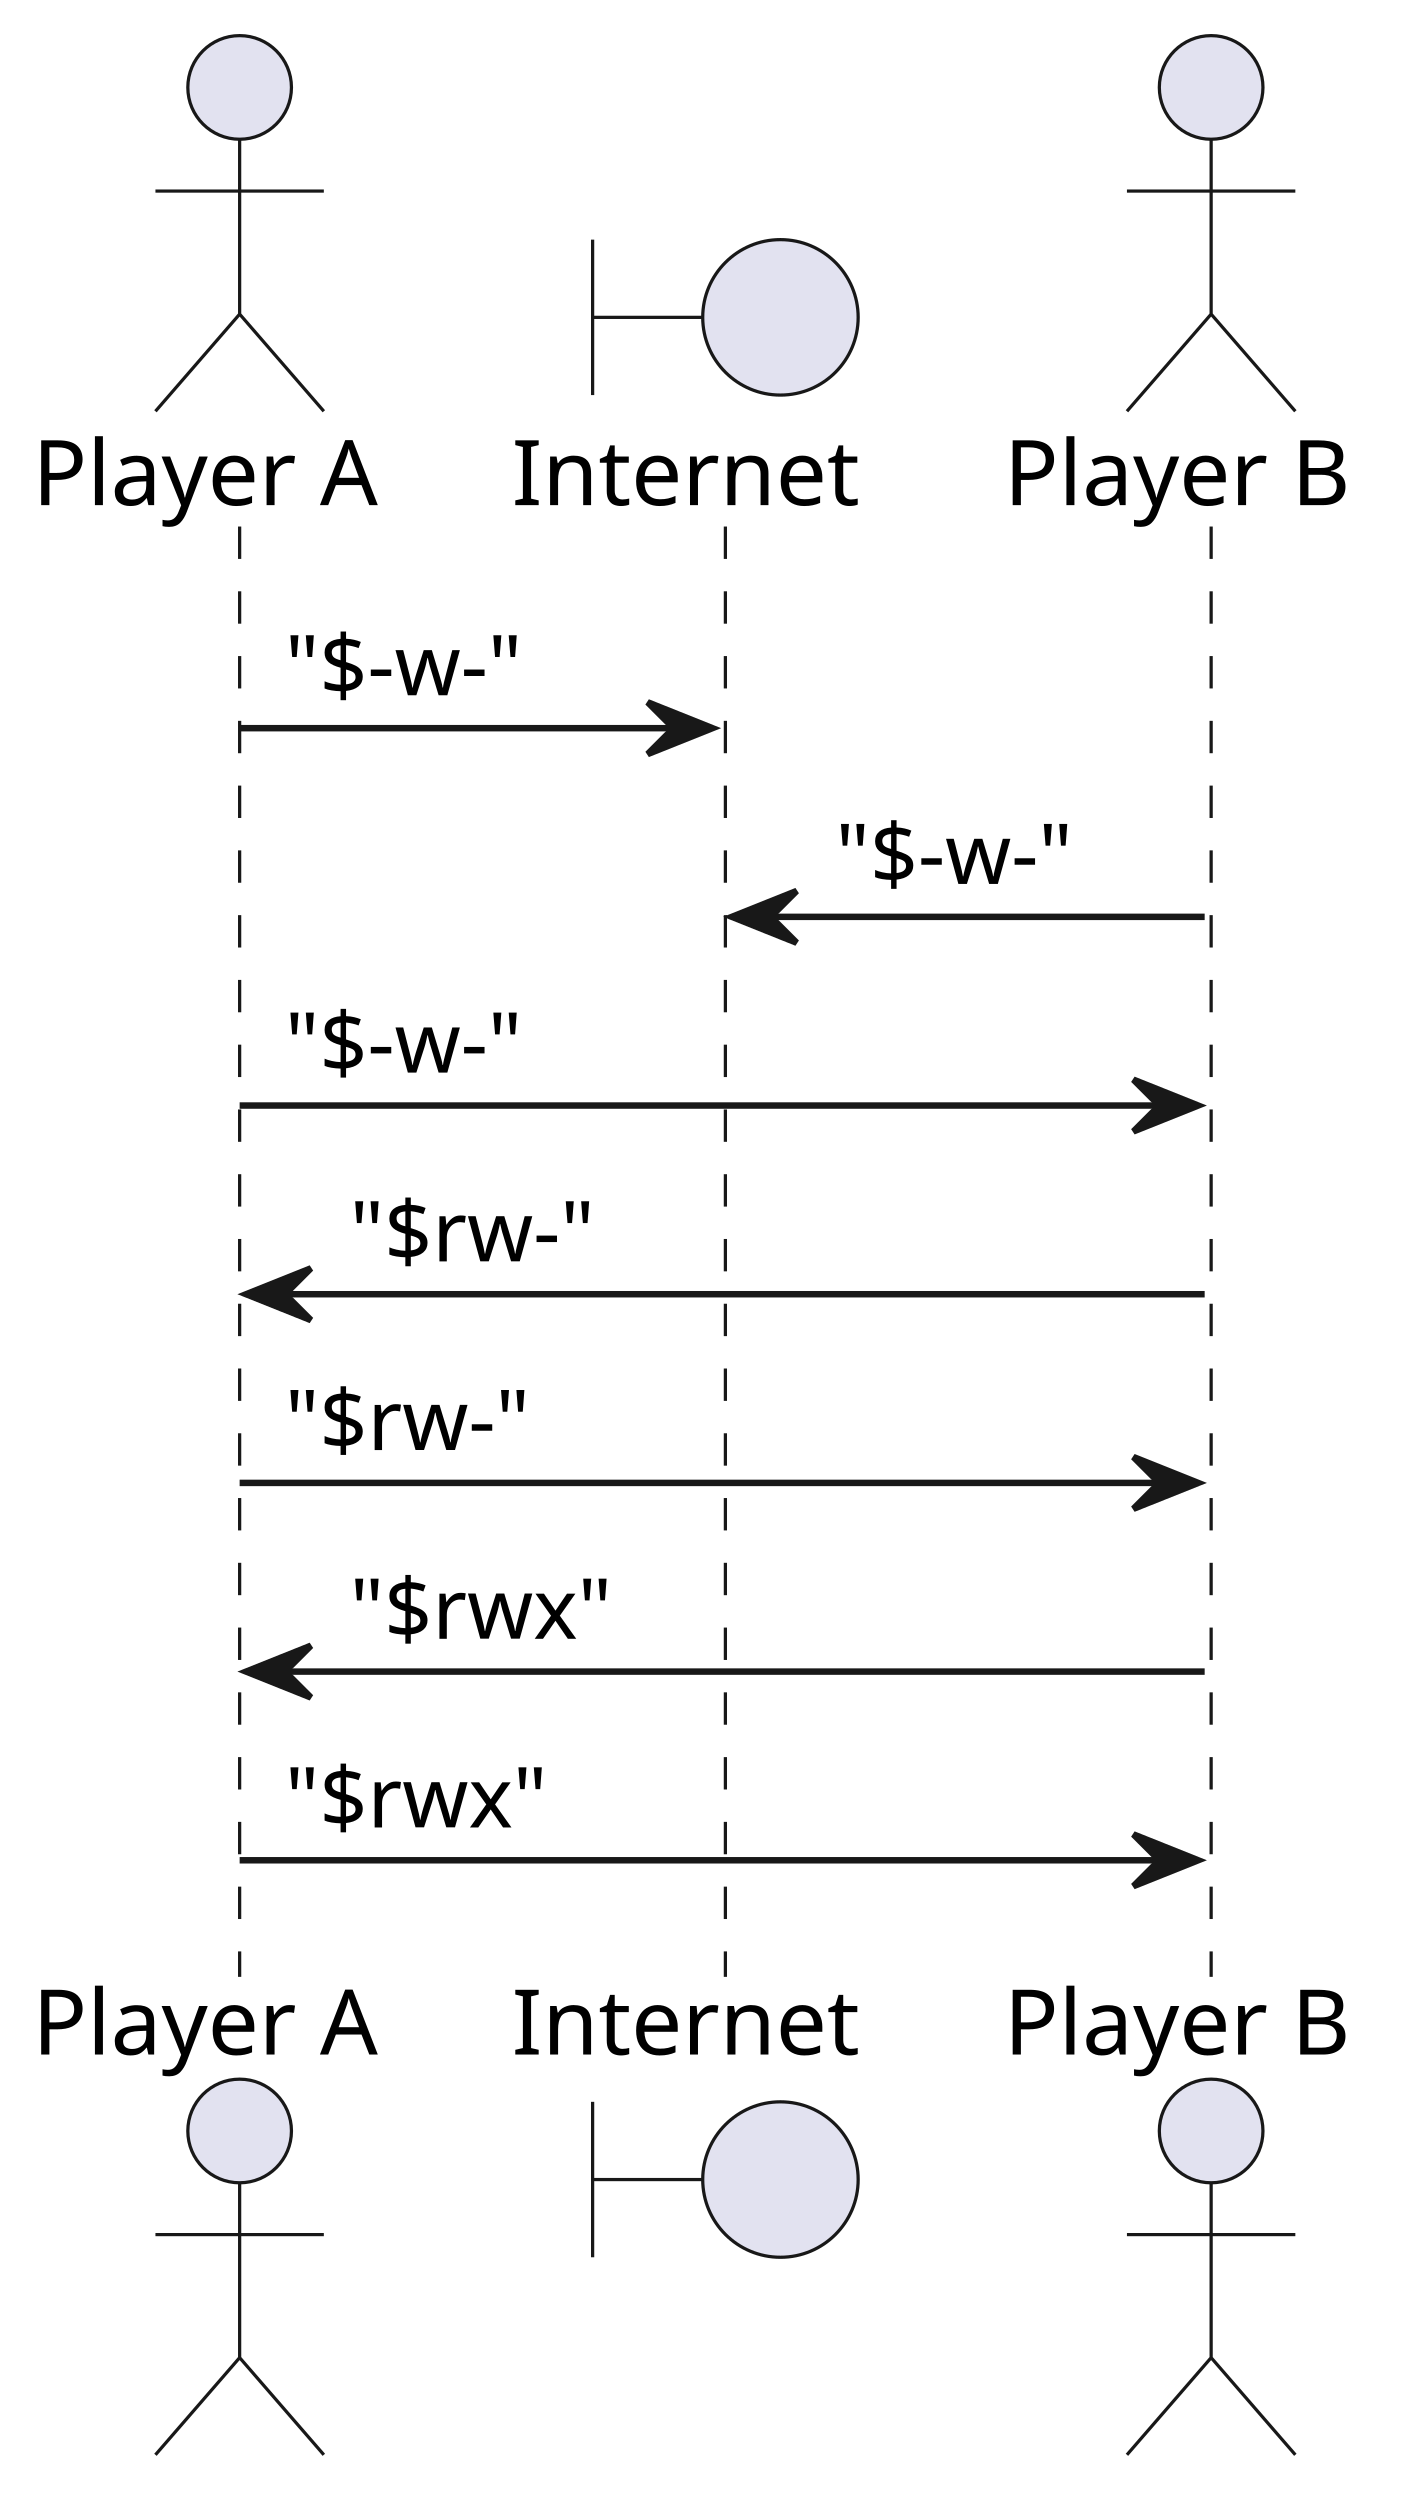
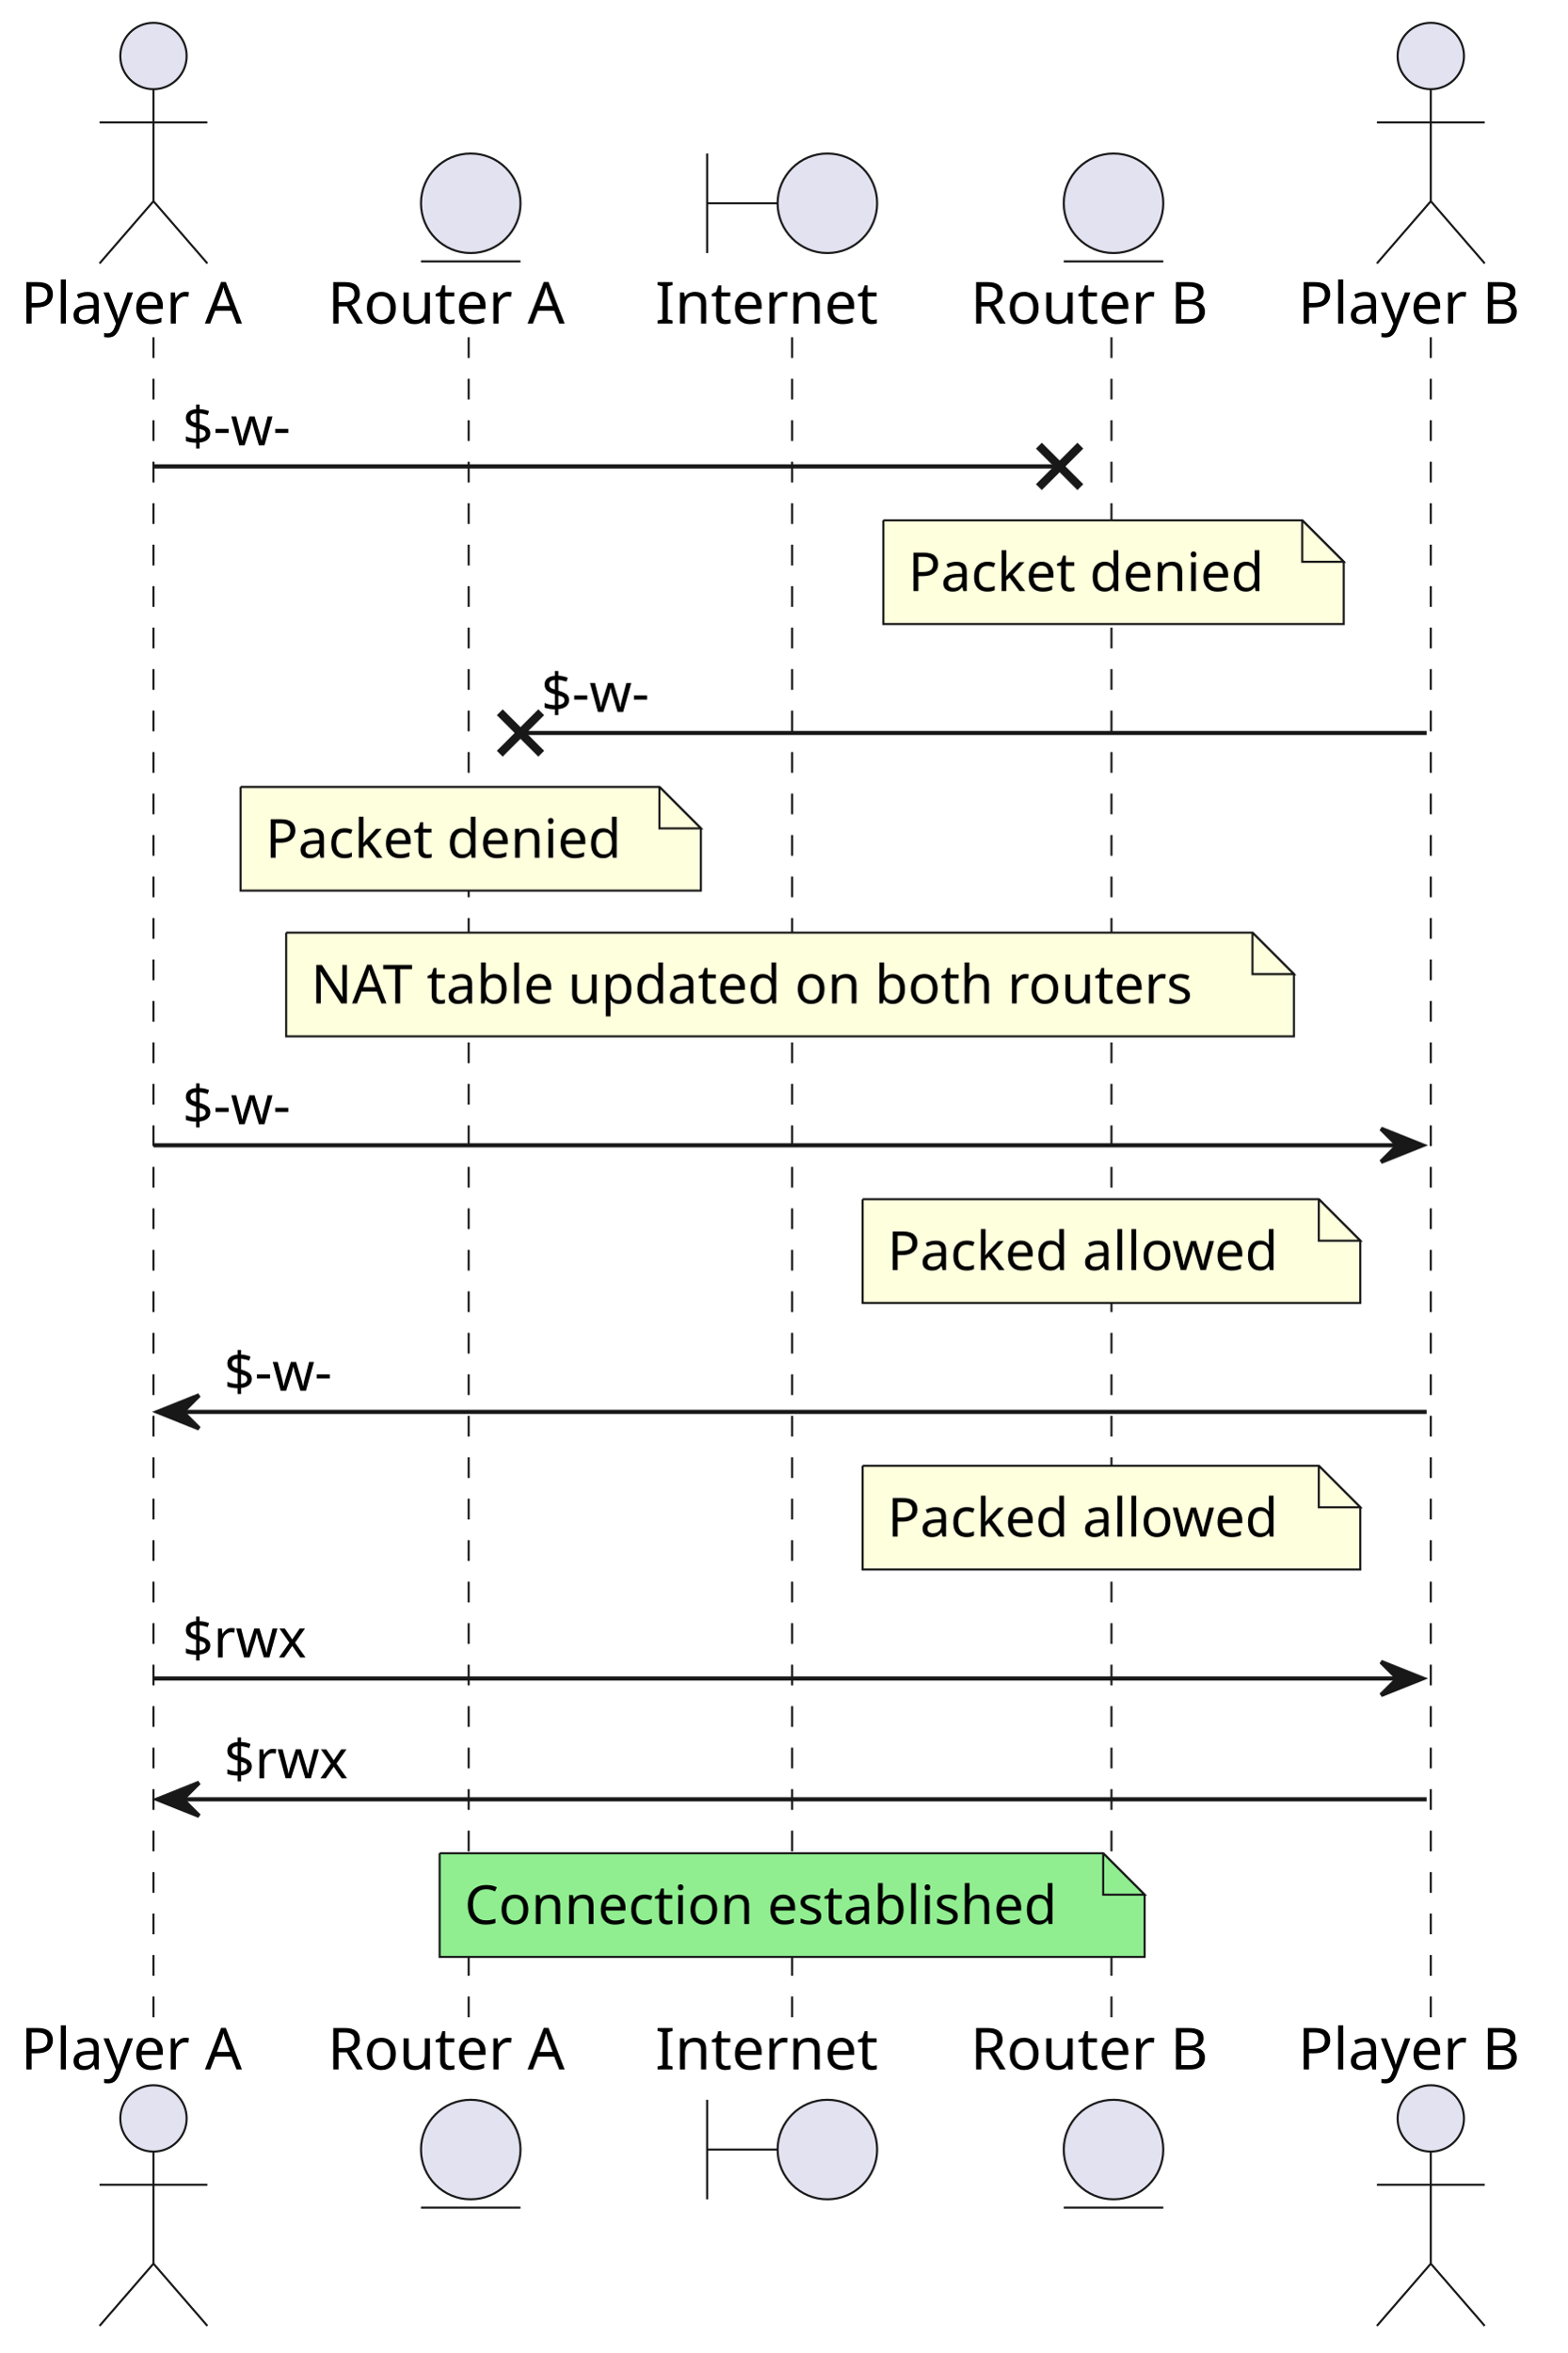
- <svg xmlns="http://www.w3.org/2000/svg" contentStyleType="text/css" height="386px" preserveAspectRatio="none" style="width:220px;height:386px;background:#FFFFFF;" version="1.1" viewBox="0 0 220 386" width="220px" zoomAndPan="magnify">
+ <svg xmlns="http://www.w3.org/2000/svg" contentStyleType="text/css" height="567px" preserveAspectRatio="none" style="width:378px;height:567px;background:#FFFFFF;" version="1.1" viewBox="0 0 378 567" width="378px" zoomAndPan="magnify">
  <defs />
  <g>
-     <line style="stroke:#181818;stroke-width:0.5;stroke-dasharray:5.0,5.0;" x1="37" x2="37" y1="81.297" y2="305.227" />
-     <line style="stroke:#181818;stroke-width:0.5;stroke-dasharray:5.0,5.0;" x1="112" x2="112" y1="81.297" y2="305.227" />
-     <line style="stroke:#181818;stroke-width:0.5;stroke-dasharray:5.0,5.0;" x1="187" x2="187" y1="81.297" y2="305.227" />
+     <line style="stroke:#181818;stroke-width:0.5;stroke-dasharray:5.0,5.0;" x1="37" x2="37" y1="81.297" y2="486.891" />
+     <line style="stroke:#181818;stroke-width:0.5;stroke-dasharray:5.0,5.0;" x1="113" x2="113" y1="81.297" y2="486.891" />
+     <line style="stroke:#181818;stroke-width:0.5;stroke-dasharray:5.0,5.0;" x1="191" x2="191" y1="81.297" y2="486.891" />
+     <line style="stroke:#181818;stroke-width:0.5;stroke-dasharray:5.0,5.0;" x1="268" x2="268" y1="81.297" y2="486.891" />
+     <line style="stroke:#181818;stroke-width:0.5;stroke-dasharray:5.0,5.0;" x1="345" x2="345" y1="81.297" y2="486.891" />
    <text fill="#000000" font-family="sans-serif" font-size="14" lengthAdjust="spacing" textLength="58" x="5" y="77.995">Player A</text>
    <ellipse cx="37" cy="13.5" fill="#E2E2F0" rx="8" ry="8" style="stroke:#181818;stroke-width:0.5;" />
    <path d="M37,21.5 L37,48.5 M24,29.5 L50,29.5 M37,48.5 L24,63.5 M37,48.5 L50,63.5 " fill="none" style="stroke:#181818;stroke-width:0.5;" />
-     <text fill="#000000" font-family="sans-serif" font-size="14" lengthAdjust="spacing" textLength="58" x="5" y="317.222">Player A</text>
-     <ellipse cx="37" cy="329.023" fill="#E2E2F0" rx="8" ry="8" style="stroke:#181818;stroke-width:0.5;" />
-     <path d="M37,337.023 L37,364.023 M24,345.023 L50,345.023 M37,364.023 L24,379.023 M37,364.023 L50,379.023 " fill="none" style="stroke:#181818;stroke-width:0.5;" />
-     <text fill="#000000" font-family="sans-serif" font-size="14" lengthAdjust="spacing" textLength="60" x="79" y="77.995">Internet</text>
-     <path d="M91.5,37 L91.5,61 M91.5,49 L108.5,49 " fill="none" style="stroke:#181818;stroke-width:0.5;" />
-     <ellipse cx="120.5" cy="49" fill="#E2E2F0" rx="12" ry="12" style="stroke:#181818;stroke-width:0.5;" />
-     <text fill="#000000" font-family="sans-serif" font-size="14" lengthAdjust="spacing" textLength="60" x="79" y="317.222">Internet</text>
-     <path d="M91.5,324.523 L91.5,348.523 M91.5,336.523 L108.5,336.523 " fill="none" style="stroke:#181818;stroke-width:0.5;" />
-     <ellipse cx="120.5" cy="336.523" fill="#E2E2F0" rx="12" ry="12" style="stroke:#181818;stroke-width:0.5;" />
-     <text fill="#000000" font-family="sans-serif" font-size="14" lengthAdjust="spacing" textLength="58" x="155" y="77.995">Player B</text>
-     <ellipse cx="187" cy="13.5" fill="#E2E2F0" rx="8" ry="8" style="stroke:#181818;stroke-width:0.5;" />
-     <path d="M187,21.5 L187,48.5 M174,29.5 L200,29.5 M187,48.5 L174,63.5 M187,48.5 L200,63.5 " fill="none" style="stroke:#181818;stroke-width:0.5;" />
-     <text fill="#000000" font-family="sans-serif" font-size="14" lengthAdjust="spacing" textLength="58" x="155" y="317.222">Player B</text>
-     <ellipse cx="187" cy="329.023" fill="#E2E2F0" rx="8" ry="8" style="stroke:#181818;stroke-width:0.5;" />
-     <path d="M187,337.023 L187,364.023 M174,345.023 L200,345.023 M187,364.023 L174,379.023 M187,364.023 L200,379.023 " fill="none" style="stroke:#181818;stroke-width:0.5;" />
-     <polygon fill="#181818" points="100,108.43,110,112.43,100,116.43,104,112.43" style="stroke:#181818;stroke-width:1.0;" />
-     <line style="stroke:#181818;stroke-width:1.0;" x1="37" x2="106" y1="112.43" y2="112.43" />
-     <text fill="#000000" font-family="sans-serif" font-size="13" lengthAdjust="spacing" textLength="39" x="44" y="107.364">"$-w-"</text>
-     <polygon fill="#181818" points="123,137.562,113,141.562,123,145.562,119,141.562" style="stroke:#181818;stroke-width:1.0;" />
-     <line style="stroke:#181818;stroke-width:1.0;" x1="117" x2="186" y1="141.562" y2="141.562" />
-     <text fill="#000000" font-family="sans-serif" font-size="13" lengthAdjust="spacing" textLength="39" x="129" y="136.497">"$-w-"</text>
-     <polygon fill="#181818" points="175,166.695,185,170.695,175,174.695,179,170.695" style="stroke:#181818;stroke-width:1.0;" />
-     <line style="stroke:#181818;stroke-width:1.0;" x1="37" x2="181" y1="170.695" y2="170.695" />
-     <text fill="#000000" font-family="sans-serif" font-size="13" lengthAdjust="spacing" textLength="39" x="44" y="165.629">"$-w-"</text>
-     <polygon fill="#181818" points="48,195.828,38,199.828,48,203.828,44,199.828" style="stroke:#181818;stroke-width:1.0;" />
-     <line style="stroke:#181818;stroke-width:1.0;" x1="42" x2="186" y1="199.828" y2="199.828" />
-     <text fill="#000000" font-family="sans-serif" font-size="13" lengthAdjust="spacing" textLength="39" x="54" y="194.762">"$rw-"</text>
-     <polygon fill="#181818" points="175,224.961,185,228.961,175,232.961,179,228.961" style="stroke:#181818;stroke-width:1.0;" />
-     <line style="stroke:#181818;stroke-width:1.0;" x1="37" x2="181" y1="228.961" y2="228.961" />
-     <text fill="#000000" font-family="sans-serif" font-size="13" lengthAdjust="spacing" textLength="39" x="44" y="223.895">"$rw-"</text>
-     <polygon fill="#181818" points="48,254.094,38,258.094,48,262.094,44,258.094" style="stroke:#181818;stroke-width:1.0;" />
-     <line style="stroke:#181818;stroke-width:1.0;" x1="42" x2="186" y1="258.094" y2="258.094" />
-     <text fill="#000000" font-family="sans-serif" font-size="13" lengthAdjust="spacing" textLength="42" x="54" y="253.028">"$rwx"</text>
-     <polygon fill="#181818" points="175,283.227,185,287.227,175,291.227,179,287.227" style="stroke:#181818;stroke-width:1.0;" />
-     <line style="stroke:#181818;stroke-width:1.0;" x1="37" x2="181" y1="287.227" y2="287.227" />
-     <text fill="#000000" font-family="sans-serif" font-size="13" lengthAdjust="spacing" textLength="42" x="44" y="282.161">"$rwx"</text>
+     <text fill="#000000" font-family="sans-serif" font-size="14" lengthAdjust="spacing" textLength="58" x="5" y="498.886">Player A</text>
+     <ellipse cx="37" cy="510.688" fill="#E2E2F0" rx="8" ry="8" style="stroke:#181818;stroke-width:0.5;" />
+     <path d="M37,518.688 L37,545.688 M24,526.688 L50,526.688 M37,545.688 L24,560.688 M37,545.688 L50,560.688 " fill="none" style="stroke:#181818;stroke-width:0.5;" />
+     <text fill="#000000" font-family="sans-serif" font-size="14" lengthAdjust="spacing" textLength="63" x="79" y="77.995">Router A</text>
+     <ellipse cx="113.5" cy="49" fill="#E2E2F0" rx="12" ry="12" style="stroke:#181818;stroke-width:0.5;" />
+     <line style="stroke:#181818;stroke-width:0.5;" x1="101.5" x2="125.5" y1="63" y2="63" />
+     <text fill="#000000" font-family="sans-serif" font-size="14" lengthAdjust="spacing" textLength="63" x="79" y="498.886">Router A</text>
+     <ellipse cx="113.5" cy="518.188" fill="#E2E2F0" rx="12" ry="12" style="stroke:#181818;stroke-width:0.5;" />
+     <line style="stroke:#181818;stroke-width:0.5;" x1="101.5" x2="125.5" y1="532.188" y2="532.188" />
+     <text fill="#000000" font-family="sans-serif" font-size="14" lengthAdjust="spacing" textLength="60" x="158" y="77.995">Internet</text>
+     <path d="M170.5,37 L170.5,61 M170.5,49 L187.5,49 " fill="none" style="stroke:#181818;stroke-width:0.5;" />
+     <ellipse cx="199.5" cy="49" fill="#E2E2F0" rx="12" ry="12" style="stroke:#181818;stroke-width:0.5;" />
+     <text fill="#000000" font-family="sans-serif" font-size="14" lengthAdjust="spacing" textLength="60" x="158" y="498.886">Internet</text>
+     <path d="M170.5,506.188 L170.5,530.188 M170.5,518.188 L187.5,518.188 " fill="none" style="stroke:#181818;stroke-width:0.5;" />
+     <ellipse cx="199.5" cy="518.188" fill="#E2E2F0" rx="12" ry="12" style="stroke:#181818;stroke-width:0.5;" />
+     <text fill="#000000" font-family="sans-serif" font-size="14" lengthAdjust="spacing" textLength="63" x="234" y="77.995">Router B</text>
+     <ellipse cx="268.5" cy="49" fill="#E2E2F0" rx="12" ry="12" style="stroke:#181818;stroke-width:0.5;" />
+     <line style="stroke:#181818;stroke-width:0.5;" x1="256.5" x2="280.5" y1="63" y2="63" />
+     <text fill="#000000" font-family="sans-serif" font-size="14" lengthAdjust="spacing" textLength="63" x="234" y="498.886">Router B</text>
+     <ellipse cx="268.5" cy="518.188" fill="#E2E2F0" rx="12" ry="12" style="stroke:#181818;stroke-width:0.5;" />
+     <line style="stroke:#181818;stroke-width:0.5;" x1="256.5" x2="280.5" y1="532.188" y2="532.188" />
+     <text fill="#000000" font-family="sans-serif" font-size="14" lengthAdjust="spacing" textLength="58" x="313" y="77.995">Player B</text>
+     <ellipse cx="345" cy="13.5" fill="#E2E2F0" rx="8" ry="8" style="stroke:#181818;stroke-width:0.5;" />
+     <path d="M345,21.5 L345,48.5 M332,29.5 L358,29.5 M345,48.5 L332,63.5 M345,48.5 L358,63.5 " fill="none" style="stroke:#181818;stroke-width:0.5;" />
+     <text fill="#000000" font-family="sans-serif" font-size="14" lengthAdjust="spacing" textLength="58" x="313" y="498.886">Player B</text>
+     <ellipse cx="345" cy="510.688" fill="#E2E2F0" rx="8" ry="8" style="stroke:#181818;stroke-width:0.5;" />
+     <path d="M345,518.688 L345,545.688 M332,526.688 L358,526.688 M345,545.688 L332,560.688 M345,545.688 L358,560.688 " fill="none" style="stroke:#181818;stroke-width:0.5;" />
+     <line style="stroke:#181818;stroke-width:2.0;" x1="250.5" x2="260.5" y1="107.43" y2="117.43" />
+     <line style="stroke:#181818;stroke-width:2.0;" x1="250.5" x2="260.5" y1="117.43" y2="107.43" />
+     <line style="stroke:#181818;stroke-width:1.0;" x1="37" x2="255.5" y1="112.43" y2="112.43" />
+     <text fill="#000000" font-family="sans-serif" font-size="13" lengthAdjust="spacing" textLength="29" x="44" y="107.364">$-w-</text>
+     <path d="M213,125.43 L213,150.43 L324,150.43 L324,135.43 L314,125.43 L213,125.43 " fill="#FEFFDD" style="stroke:#181818;stroke-width:0.5;" />
+     <path d="M314,125.43 L314,135.43 L324,135.43 L314,125.43 " fill="#FEFFDD" style="stroke:#181818;stroke-width:0.5;" />
+     <text fill="#000000" font-family="sans-serif" font-size="13" lengthAdjust="spacing" textLength="90" x="219" y="142.497">Packet denied</text>
+     <line style="stroke:#181818;stroke-width:2.0;" x1="120.5" x2="130.5" y1="171.695" y2="181.695" />
+     <line style="stroke:#181818;stroke-width:2.0;" x1="120.5" x2="130.5" y1="181.695" y2="171.695" />
+     <line style="stroke:#181818;stroke-width:1.0;" x1="125.5" x2="344" y1="176.695" y2="176.695" />
+     <text fill="#000000" font-family="sans-serif" font-size="13" lengthAdjust="spacing" textLength="29" x="130.5" y="171.629">$-w-</text>
+     <path d="M58,189.695 L58,214.695 L169,214.695 L169,199.695 L159,189.695 L58,189.695 " fill="#FEFFDD" style="stroke:#181818;stroke-width:0.5;" />
+     <path d="M159,189.695 L159,199.695 L169,199.695 L159,189.695 " fill="#FEFFDD" style="stroke:#181818;stroke-width:0.5;" />
+     <text fill="#000000" font-family="sans-serif" font-size="13" lengthAdjust="spacing" textLength="90" x="64" y="206.762">Packet denied</text>
+     <path d="M69,224.828 L69,249.828 L312,249.828 L312,234.828 L302,224.828 L69,224.828 " fill="#FEFFDD" style="stroke:#181818;stroke-width:0.5;" />
+     <path d="M302,224.828 L302,234.828 L312,234.828 L302,224.828 " fill="#FEFFDD" style="stroke:#181818;stroke-width:0.5;" />
+     <text fill="#000000" font-family="sans-serif" font-size="13" lengthAdjust="spacing" textLength="222" x="75" y="241.895">NAT table updated on both routers</text>
+     <polygon fill="#181818" points="333,272.094,343,276.094,333,280.094,337,276.094" style="stroke:#181818;stroke-width:1.0;" />
+     <line style="stroke:#181818;stroke-width:1.0;" x1="37" x2="339" y1="276.094" y2="276.094" />
+     <text fill="#000000" font-family="sans-serif" font-size="13" lengthAdjust="spacing" textLength="29" x="44" y="271.028">$-w-</text>
+     <path d="M208,289.094 L208,314.094 L328,314.094 L328,299.094 L318,289.094 L208,289.094 " fill="#FEFFDD" style="stroke:#181818;stroke-width:0.5;" />
+     <path d="M318,289.094 L318,299.094 L328,299.094 L318,289.094 " fill="#FEFFDD" style="stroke:#181818;stroke-width:0.5;" />
+     <text fill="#000000" font-family="sans-serif" font-size="13" lengthAdjust="spacing" textLength="99" x="214" y="306.161">Packed allowed</text>
+     <polygon fill="#181818" points="48,336.359,38,340.359,48,344.359,44,340.359" style="stroke:#181818;stroke-width:1.0;" />
+     <line style="stroke:#181818;stroke-width:1.0;" x1="42" x2="344" y1="340.359" y2="340.359" />
+     <text fill="#000000" font-family="sans-serif" font-size="13" lengthAdjust="spacing" textLength="29" x="54" y="335.293">$-w-</text>
+     <path d="M208,353.359 L208,378.359 L328,378.359 L328,363.359 L318,353.359 L208,353.359 " fill="#FEFFDD" style="stroke:#181818;stroke-width:0.5;" />
+     <path d="M318,353.359 L318,363.359 L328,363.359 L318,353.359 " fill="#FEFFDD" style="stroke:#181818;stroke-width:0.5;" />
+     <text fill="#000000" font-family="sans-serif" font-size="13" lengthAdjust="spacing" textLength="99" x="214" y="370.426">Packed allowed</text>
+     <polygon fill="#181818" points="333,400.625,343,404.625,333,408.625,337,404.625" style="stroke:#181818;stroke-width:1.0;" />
+     <line style="stroke:#181818;stroke-width:1.0;" x1="37" x2="339" y1="404.625" y2="404.625" />
+     <text fill="#000000" font-family="sans-serif" font-size="13" lengthAdjust="spacing" textLength="32" x="44" y="399.559">$rwx</text>
+     <polygon fill="#181818" points="48,429.758,38,433.758,48,437.758,44,433.758" style="stroke:#181818;stroke-width:1.0;" />
+     <line style="stroke:#181818;stroke-width:1.0;" x1="42" x2="344" y1="433.758" y2="433.758" />
+     <text fill="#000000" font-family="sans-serif" font-size="13" lengthAdjust="spacing" textLength="32" x="54" y="428.692">$rwx</text>
+     <path d="M106,446.758 L106,471.758 L276,471.758 L276,456.758 L266,446.758 L106,446.758 " fill="#90EE90" style="stroke:#181818;stroke-width:0.5;" />
+     <path d="M266,446.758 L266,456.758 L276,456.758 L266,446.758 " fill="#90EE90" style="stroke:#181818;stroke-width:0.5;" />
+     <text fill="#000000" font-family="sans-serif" font-size="13" lengthAdjust="spacing" textLength="149" x="112" y="463.825">Connection established</text>
  </g>
</svg>
